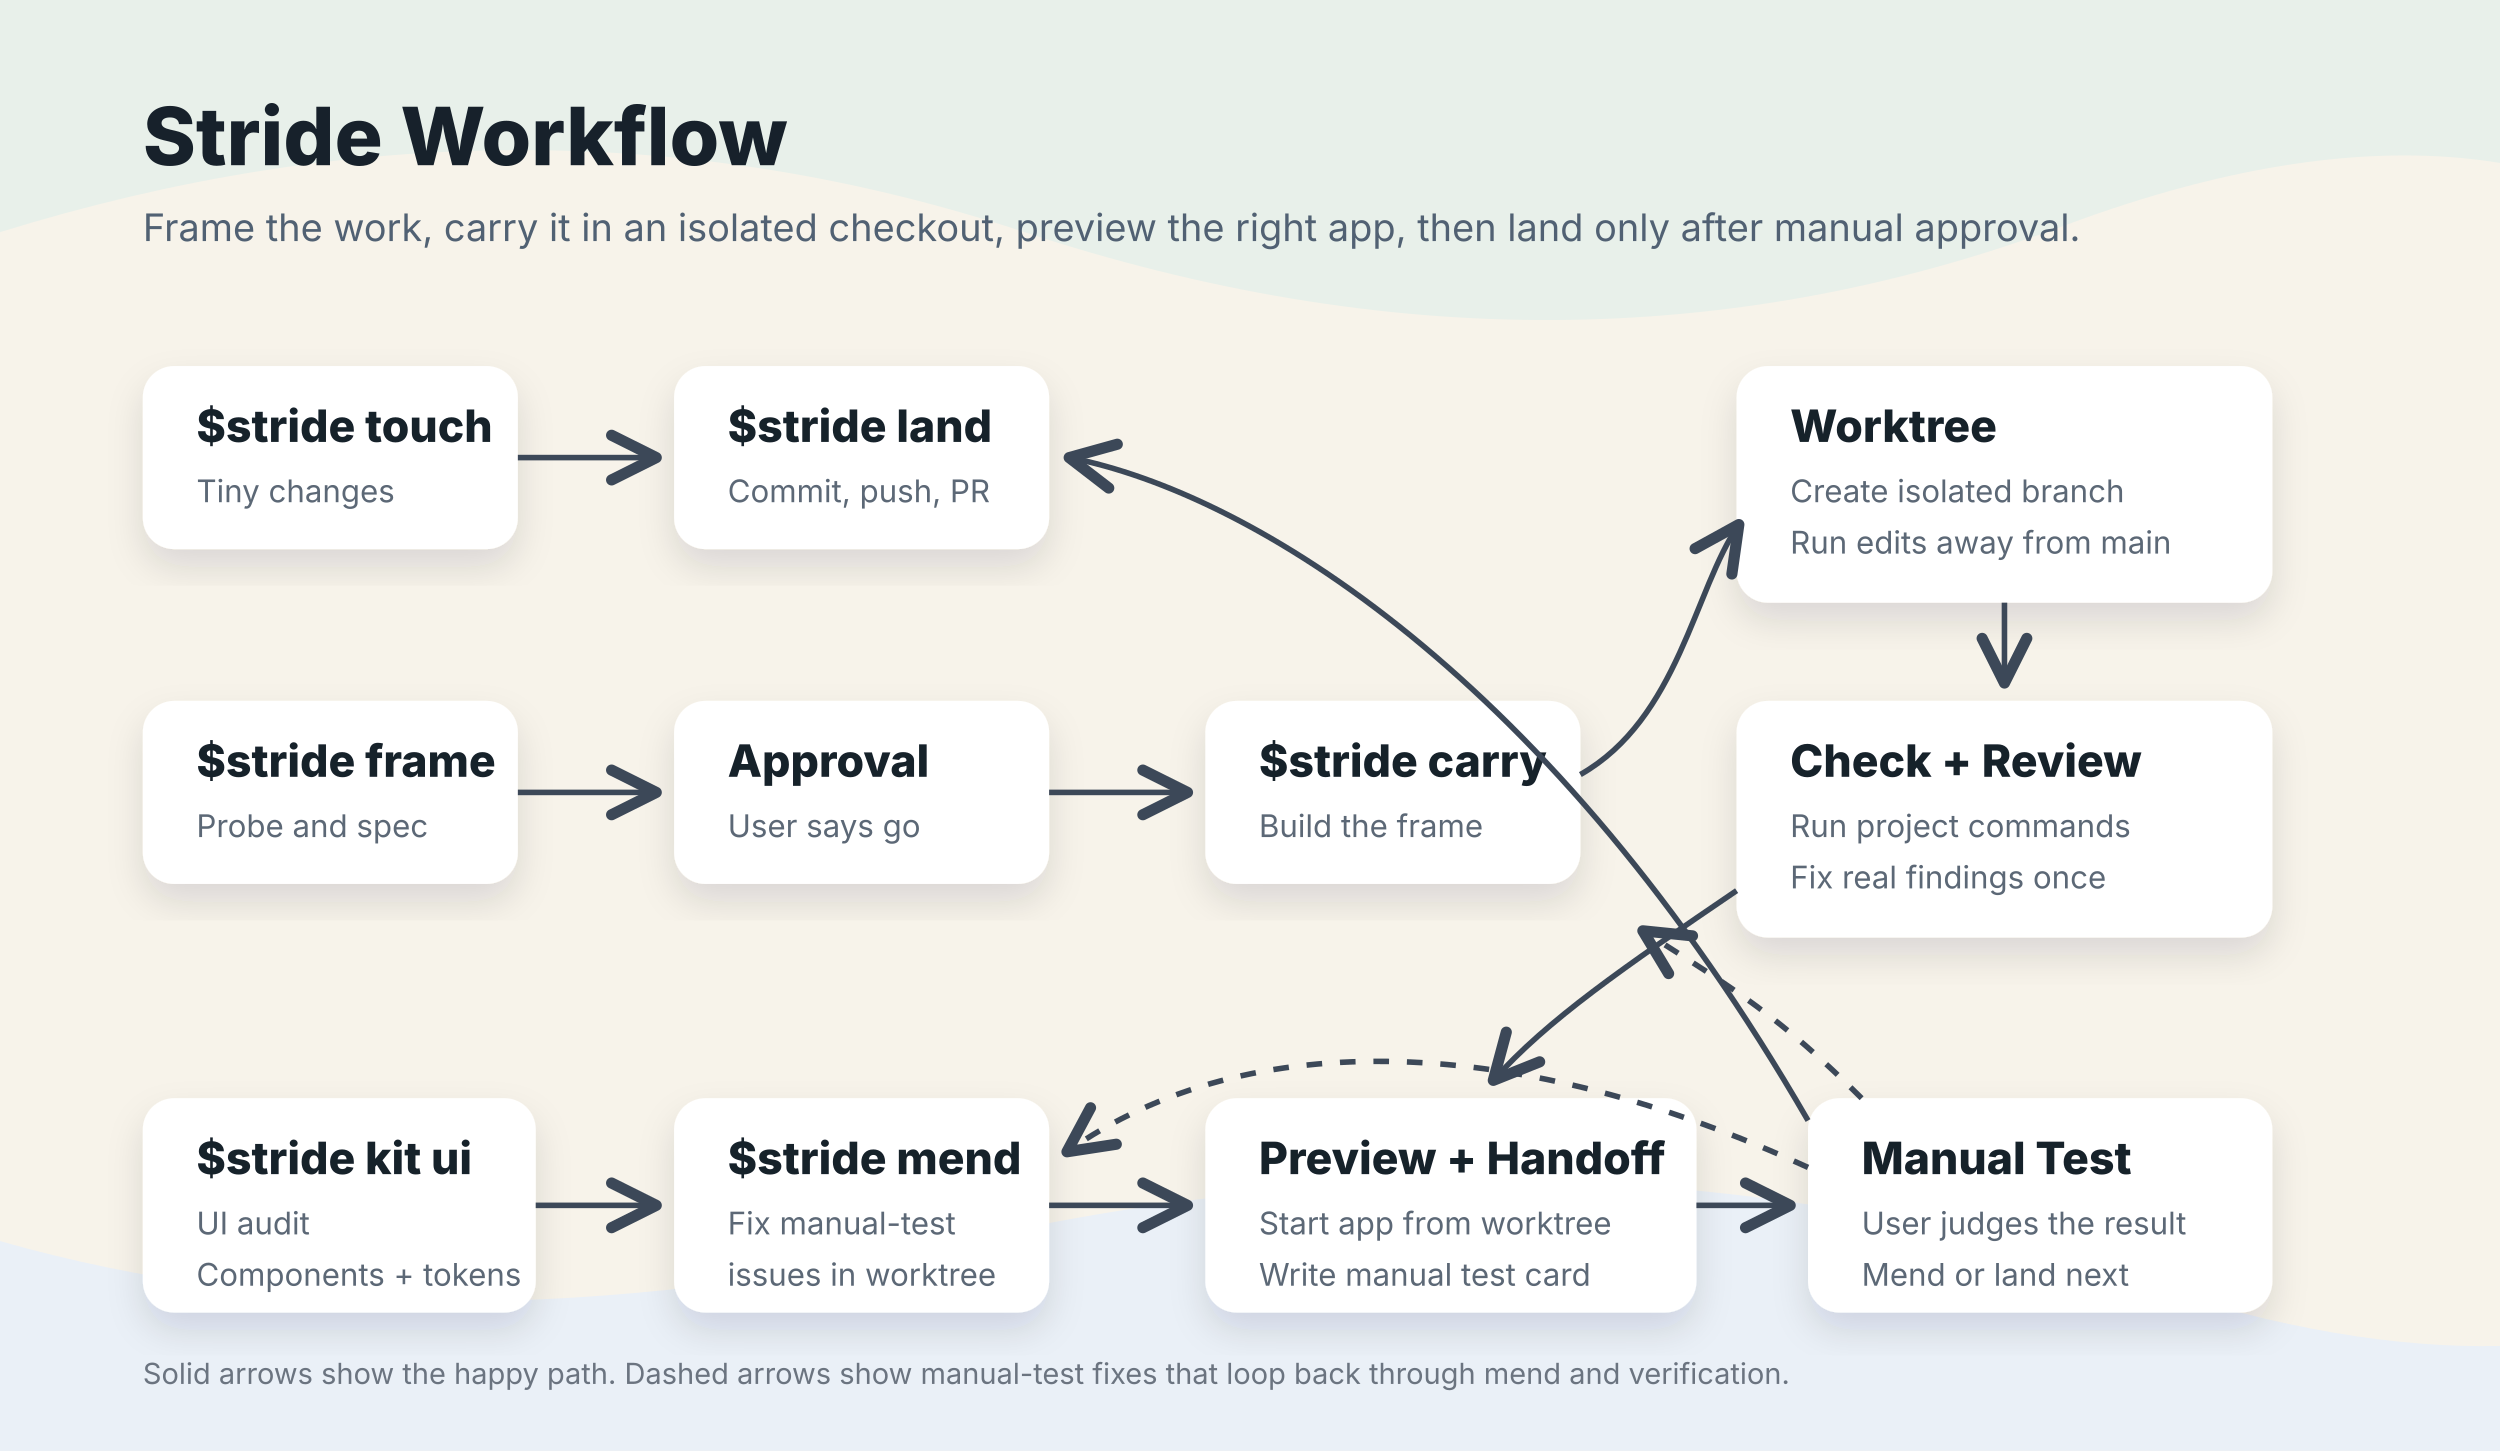
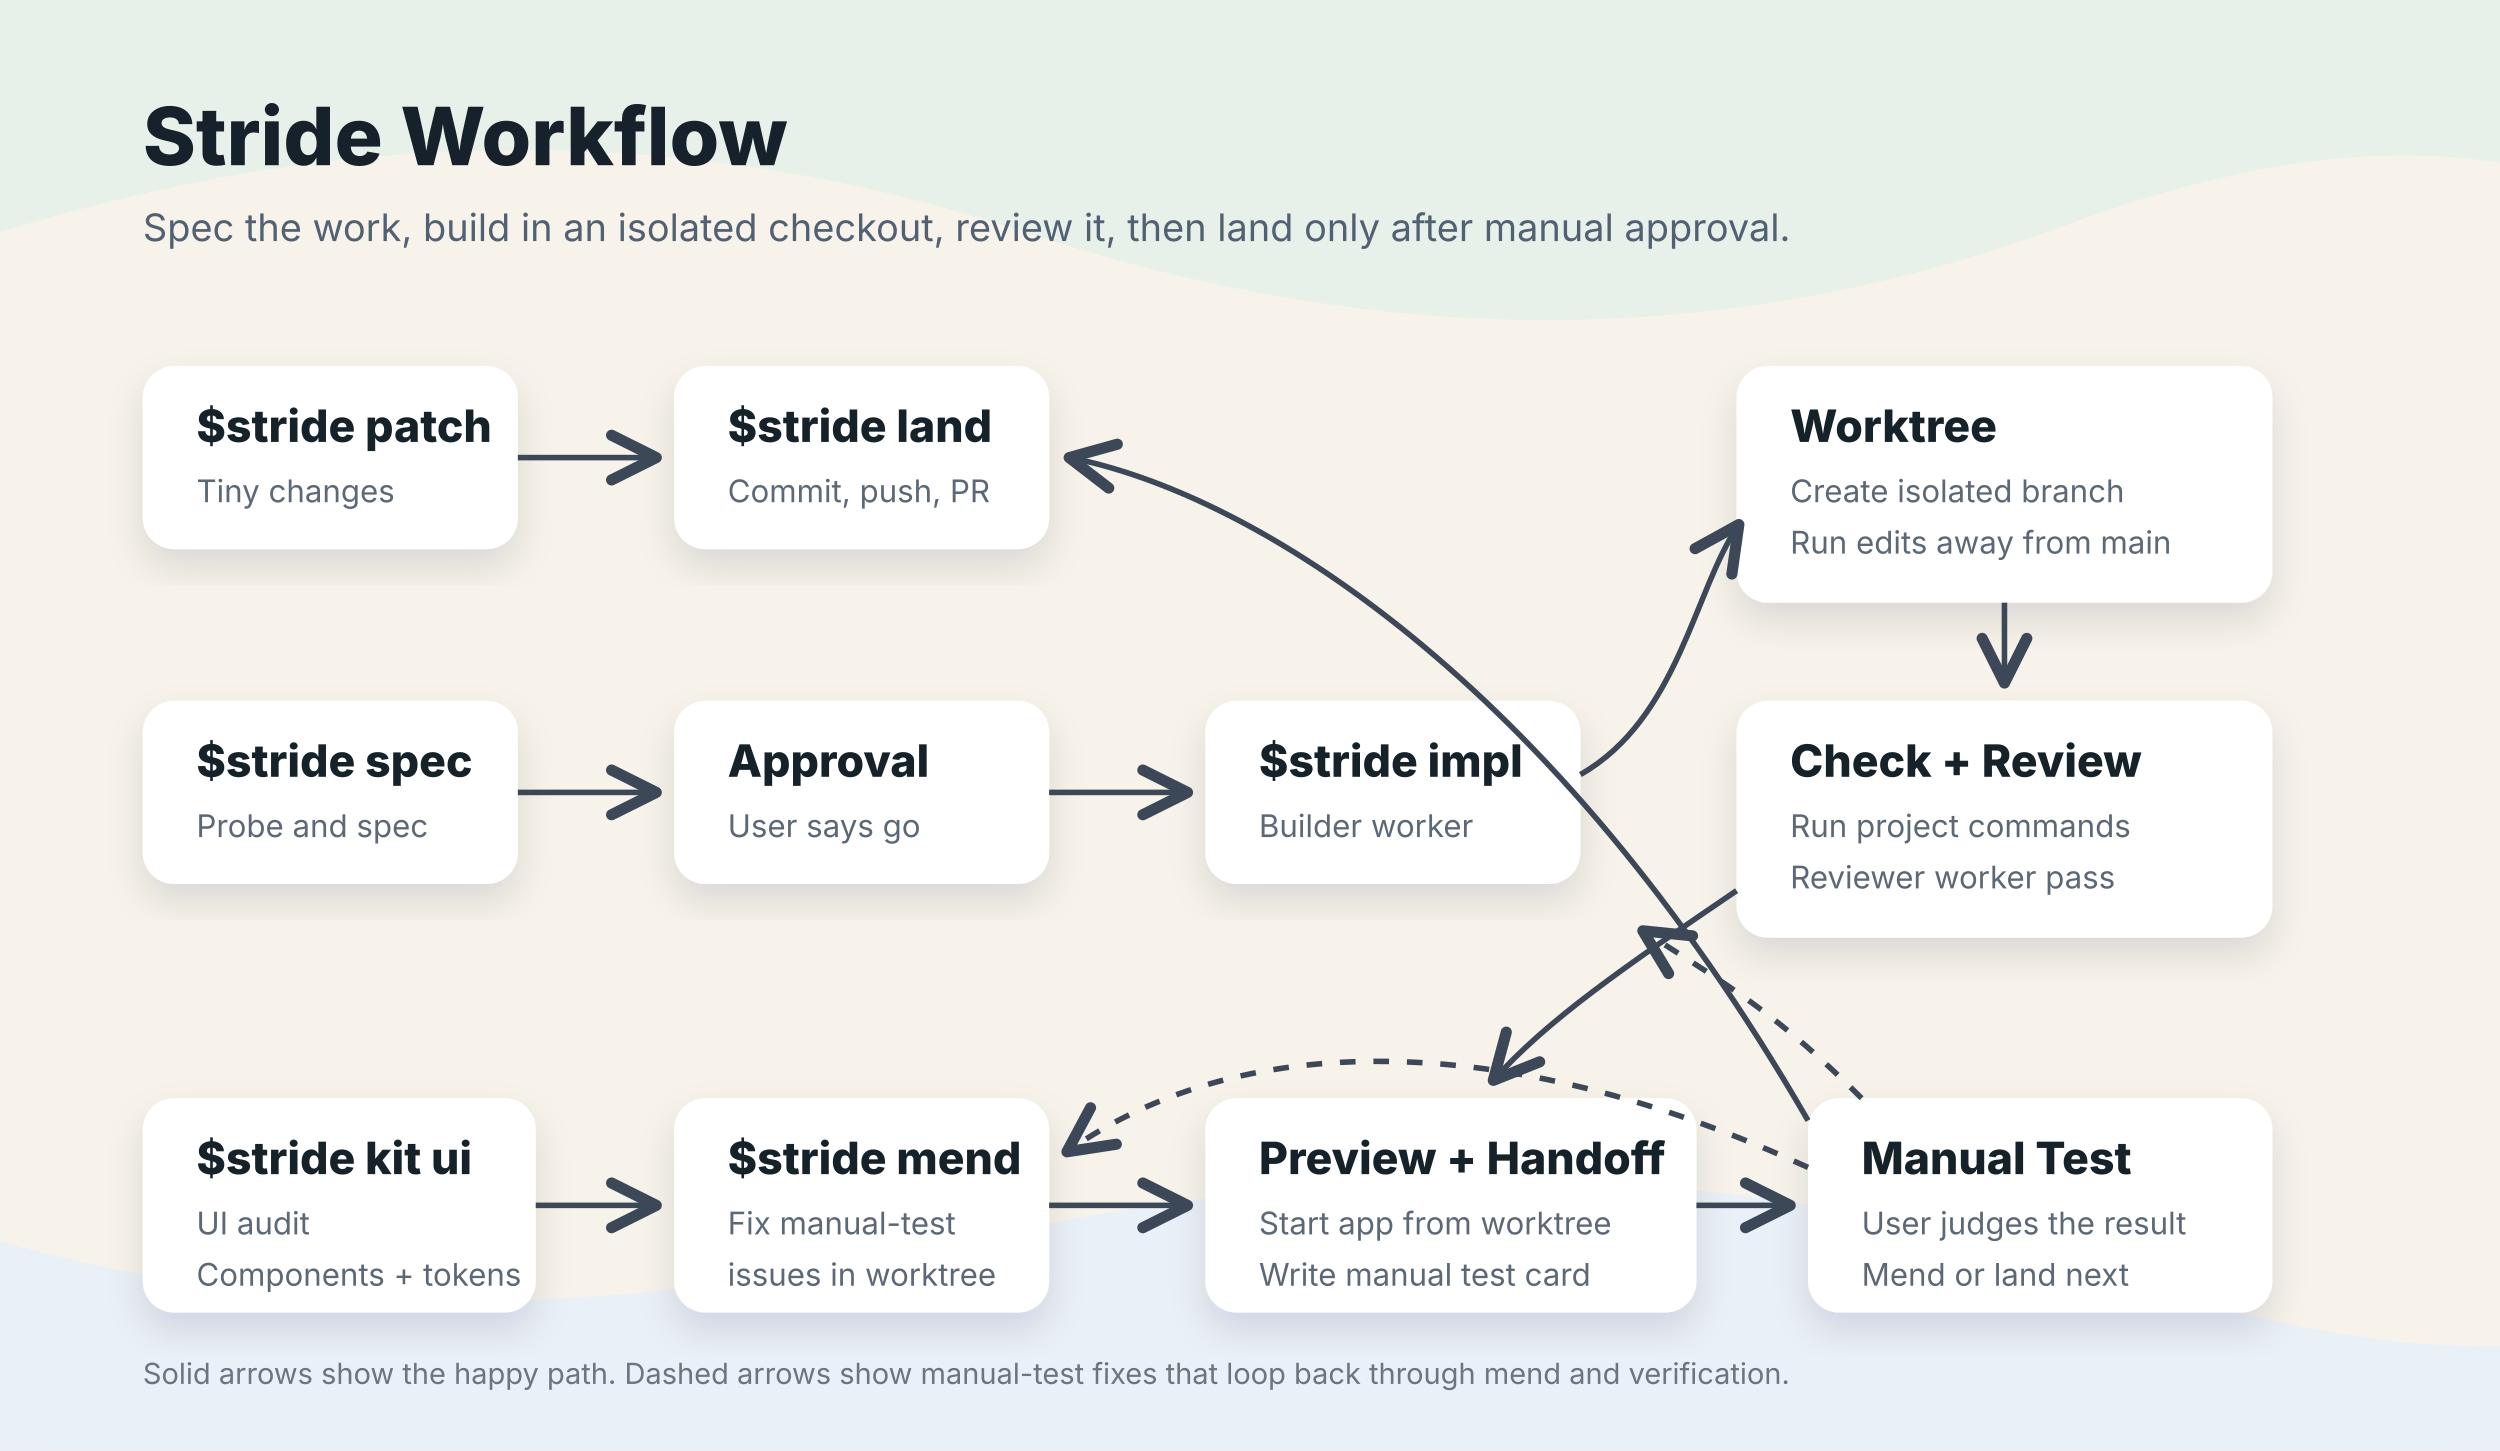
<svg xmlns="http://www.w3.org/2000/svg" width="1120" height="650" viewBox="0 0 1120 650" fill="none" role="img" aria-labelledby="title desc">
  <defs>
    <filter id="shadow" x="-20%" y="-20%" width="140%" height="140%">
      <feDropShadow dx="0" dy="8" stdDeviation="8" flood-color="#14213D" flood-opacity="0.12" />
    </filter>
    <marker id="arrow" markerWidth="12" markerHeight="12" refX="10" refY="6" orient="auto" markerUnits="strokeWidth">
      <path d="M2 2L10 6L2 10" fill="none" stroke="#3C4858" stroke-width="2" stroke-linecap="round" stroke-linejoin="round" />
    </marker>
  </defs>
  <rect width="1120" height="650" rx="28" fill="#F7F3EA" />
  <path d="M0 104C155 56 308 54 459 104C620 157 775 157 925 101C1000 73 1065 64 1120 73V0H0V104Z" fill="#E8F0EA" />
  <path d="M0 556C126 592 270 592 431 556C618 514 795 521 963 576C1020 595 1073 604 1120 603V650H0V556Z" fill="#EAF0F7" />
  <text x="64" y="74" fill="#17212B" font-family="ui-sans-serif, -apple-system, BlinkMacSystemFont, Segoe UI, sans-serif" font-size="36" font-weight="800">Stride Workflow</text>
-   <text x="64" y="108" fill="#516173" font-family="ui-sans-serif, -apple-system, BlinkMacSystemFont, Segoe UI, sans-serif" font-size="17">Frame the work, carry it in an isolated checkout, preview the right app, then land only after manual approval.</text>
+   <text x="64" y="108" fill="#516173" font-family="ui-sans-serif, -apple-system, BlinkMacSystemFont, Segoe UI, sans-serif" font-size="17">Spec the work, build in an isolated checkout, review it, then land only after manual approval.</text>
  <g filter="url(#shadow)">
    <rect x="64" y="164" width="168" height="82" rx="14" fill="#FFFFFF" />
-     <text x="88" y="198" fill="#17212B" font-family="ui-sans-serif, -apple-system, BlinkMacSystemFont, Segoe UI, sans-serif" font-size="20" font-weight="800">$stride touch</text>
+     <text x="88" y="198" fill="#17212B" font-family="ui-sans-serif, -apple-system, BlinkMacSystemFont, Segoe UI, sans-serif" font-size="20" font-weight="800">$stride patch</text>
    <text x="88" y="225" fill="#5C6876" font-family="ui-sans-serif, -apple-system, BlinkMacSystemFont, Segoe UI, sans-serif" font-size="14">Tiny changes</text>
  </g>
  <g filter="url(#shadow)">
    <rect x="64" y="314" width="168" height="82" rx="14" fill="#FFFFFF" />
-     <text x="88" y="348" fill="#17212B" font-family="ui-sans-serif, -apple-system, BlinkMacSystemFont, Segoe UI, sans-serif" font-size="20" font-weight="800">$stride frame</text>
+     <text x="88" y="348" fill="#17212B" font-family="ui-sans-serif, -apple-system, BlinkMacSystemFont, Segoe UI, sans-serif" font-size="20" font-weight="800">$stride spec</text>
    <text x="88" y="375" fill="#5C6876" font-family="ui-sans-serif, -apple-system, BlinkMacSystemFont, Segoe UI, sans-serif" font-size="14">Probe and spec</text>
  </g>
  <g filter="url(#shadow)">
    <rect x="302" y="314" width="168" height="82" rx="14" fill="#FFFFFF" />
    <text x="326" y="348" fill="#17212B" font-family="ui-sans-serif, -apple-system, BlinkMacSystemFont, Segoe UI, sans-serif" font-size="20" font-weight="800">Approval</text>
    <text x="326" y="375" fill="#5C6876" font-family="ui-sans-serif, -apple-system, BlinkMacSystemFont, Segoe UI, sans-serif" font-size="14">User says go</text>
  </g>
  <g filter="url(#shadow)">
    <rect x="540" y="314" width="168" height="82" rx="14" fill="#FFFFFF" />
-     <text x="564" y="348" fill="#17212B" font-family="ui-sans-serif, -apple-system, BlinkMacSystemFont, Segoe UI, sans-serif" font-size="20" font-weight="800">$stride carry</text>
-     <text x="564" y="375" fill="#5C6876" font-family="ui-sans-serif, -apple-system, BlinkMacSystemFont, Segoe UI, sans-serif" font-size="14">Build the frame</text>
+     <text x="564" y="348" fill="#17212B" font-family="ui-sans-serif, -apple-system, BlinkMacSystemFont, Segoe UI, sans-serif" font-size="20" font-weight="800">$stride impl</text>
+     <text x="564" y="375" fill="#5C6876" font-family="ui-sans-serif, -apple-system, BlinkMacSystemFont, Segoe UI, sans-serif" font-size="14">Builder worker</text>
  </g>
  <g filter="url(#shadow)">
    <rect x="778" y="164" width="240" height="106" rx="14" fill="#FFFFFF" />
    <text x="802" y="198" fill="#17212B" font-family="ui-sans-serif, -apple-system, BlinkMacSystemFont, Segoe UI, sans-serif" font-size="20" font-weight="800">Worktree</text>
    <text x="802" y="225" fill="#5C6876" font-family="ui-sans-serif, -apple-system, BlinkMacSystemFont, Segoe UI, sans-serif" font-size="14">Create isolated branch</text>
    <text x="802" y="248" fill="#5C6876" font-family="ui-sans-serif, -apple-system, BlinkMacSystemFont, Segoe UI, sans-serif" font-size="14">Run edits away from main</text>
  </g>
  <g filter="url(#shadow)">
    <rect x="778" y="314" width="240" height="106" rx="14" fill="#FFFFFF" />
    <text x="802" y="348" fill="#17212B" font-family="ui-sans-serif, -apple-system, BlinkMacSystemFont, Segoe UI, sans-serif" font-size="20" font-weight="800">Check + Review</text>
    <text x="802" y="375" fill="#5C6876" font-family="ui-sans-serif, -apple-system, BlinkMacSystemFont, Segoe UI, sans-serif" font-size="14">Run project commands</text>
-     <text x="802" y="398" fill="#5C6876" font-family="ui-sans-serif, -apple-system, BlinkMacSystemFont, Segoe UI, sans-serif" font-size="14">Fix real findings once</text>
+     <text x="802" y="398" fill="#5C6876" font-family="ui-sans-serif, -apple-system, BlinkMacSystemFont, Segoe UI, sans-serif" font-size="14">Reviewer worker pass</text>
  </g>
  <g filter="url(#shadow)">
    <rect x="540" y="492" width="220" height="96" rx="14" fill="#FFFFFF" />
    <text x="564" y="526" fill="#17212B" font-family="ui-sans-serif, -apple-system, BlinkMacSystemFont, Segoe UI, sans-serif" font-size="20" font-weight="800">Preview + Handoff</text>
    <text x="564" y="553" fill="#5C6876" font-family="ui-sans-serif, -apple-system, BlinkMacSystemFont, Segoe UI, sans-serif" font-size="14">Start app from worktree</text>
    <text x="564" y="576" fill="#5C6876" font-family="ui-sans-serif, -apple-system, BlinkMacSystemFont, Segoe UI, sans-serif" font-size="14">Write manual test card</text>
  </g>
  <g filter="url(#shadow)">
    <rect x="810" y="492" width="208" height="96" rx="14" fill="#FFFFFF" />
    <text x="834" y="526" fill="#17212B" font-family="ui-sans-serif, -apple-system, BlinkMacSystemFont, Segoe UI, sans-serif" font-size="20" font-weight="800">Manual Test</text>
    <text x="834" y="553" fill="#5C6876" font-family="ui-sans-serif, -apple-system, BlinkMacSystemFont, Segoe UI, sans-serif" font-size="14">User judges the result</text>
    <text x="834" y="576" fill="#5C6876" font-family="ui-sans-serif, -apple-system, BlinkMacSystemFont, Segoe UI, sans-serif" font-size="14">Mend or land next</text>
  </g>
  <g filter="url(#shadow)">
    <rect x="64" y="492" width="176" height="96" rx="14" fill="#FFFFFF" />
    <text x="88" y="526" fill="#17212B" font-family="ui-sans-serif, -apple-system, BlinkMacSystemFont, Segoe UI, sans-serif" font-size="20" font-weight="800">$stride kit ui</text>
    <text x="88" y="553" fill="#5C6876" font-family="ui-sans-serif, -apple-system, BlinkMacSystemFont, Segoe UI, sans-serif" font-size="14">UI audit</text>
    <text x="88" y="576" fill="#5C6876" font-family="ui-sans-serif, -apple-system, BlinkMacSystemFont, Segoe UI, sans-serif" font-size="14">Components + tokens</text>
  </g>
  <g filter="url(#shadow)">
    <rect x="302" y="492" width="168" height="96" rx="14" fill="#FFFFFF" />
    <text x="326" y="526" fill="#17212B" font-family="ui-sans-serif, -apple-system, BlinkMacSystemFont, Segoe UI, sans-serif" font-size="20" font-weight="800">$stride mend</text>
    <text x="326" y="553" fill="#5C6876" font-family="ui-sans-serif, -apple-system, BlinkMacSystemFont, Segoe UI, sans-serif" font-size="14">Fix manual-test</text>
    <text x="326" y="576" fill="#5C6876" font-family="ui-sans-serif, -apple-system, BlinkMacSystemFont, Segoe UI, sans-serif" font-size="14">issues in worktree</text>
  </g>
  <g filter="url(#shadow)">
    <rect x="302" y="164" width="168" height="82" rx="14" fill="#FFFFFF" />
    <text x="326" y="198" fill="#17212B" font-family="ui-sans-serif, -apple-system, BlinkMacSystemFont, Segoe UI, sans-serif" font-size="20" font-weight="800">$stride land</text>
    <text x="326" y="225" fill="#5C6876" font-family="ui-sans-serif, -apple-system, BlinkMacSystemFont, Segoe UI, sans-serif" font-size="14">Commit, push, PR</text>
  </g>
  <path d="M232 355H294" stroke="#3C4858" stroke-width="2.5" marker-end="url(#arrow)" />
  <path d="M470 355H532" stroke="#3C4858" stroke-width="2.5" marker-end="url(#arrow)" />
  <path d="M708 347C752 322 759 264 779 235" stroke="#3C4858" stroke-width="2.5" marker-end="url(#arrow)" />
  <path d="M898 270V306" stroke="#3C4858" stroke-width="2.5" marker-end="url(#arrow)" />
  <path d="M778 399C728 433 693 457 669 484" stroke="#3C4858" stroke-width="2.5" marker-end="url(#arrow)" />
  <path d="M760 540H802" stroke="#3C4858" stroke-width="2.5" marker-end="url(#arrow)" />
  <path d="M834 492C798 456 777 443 736 417" stroke="#3C4858" stroke-width="2.5" stroke-dasharray="7 8" marker-end="url(#arrow)" />
  <path d="M810 523C682 464 560 458 478 516" stroke="#3C4858" stroke-width="2.5" stroke-dasharray="7 8" marker-end="url(#arrow)" />
  <path d="M810 502C695 303 561 221 479 205" stroke="#3C4858" stroke-width="2.5" marker-end="url(#arrow)" />
  <path d="M240 540H294" stroke="#3C4858" stroke-width="2.5" marker-end="url(#arrow)" />
  <path d="M470 540H532" stroke="#3C4858" stroke-width="2.5" marker-end="url(#arrow)" />
  <path d="M232 205H294" stroke="#3C4858" stroke-width="2.5" marker-end="url(#arrow)" />
  <text x="64" y="620" fill="#6B7480" font-family="ui-sans-serif, -apple-system, BlinkMacSystemFont, Segoe UI, sans-serif" font-size="13">Solid arrows show the happy path. Dashed arrows show manual-test fixes that loop back through mend and verification.</text>
</svg>
